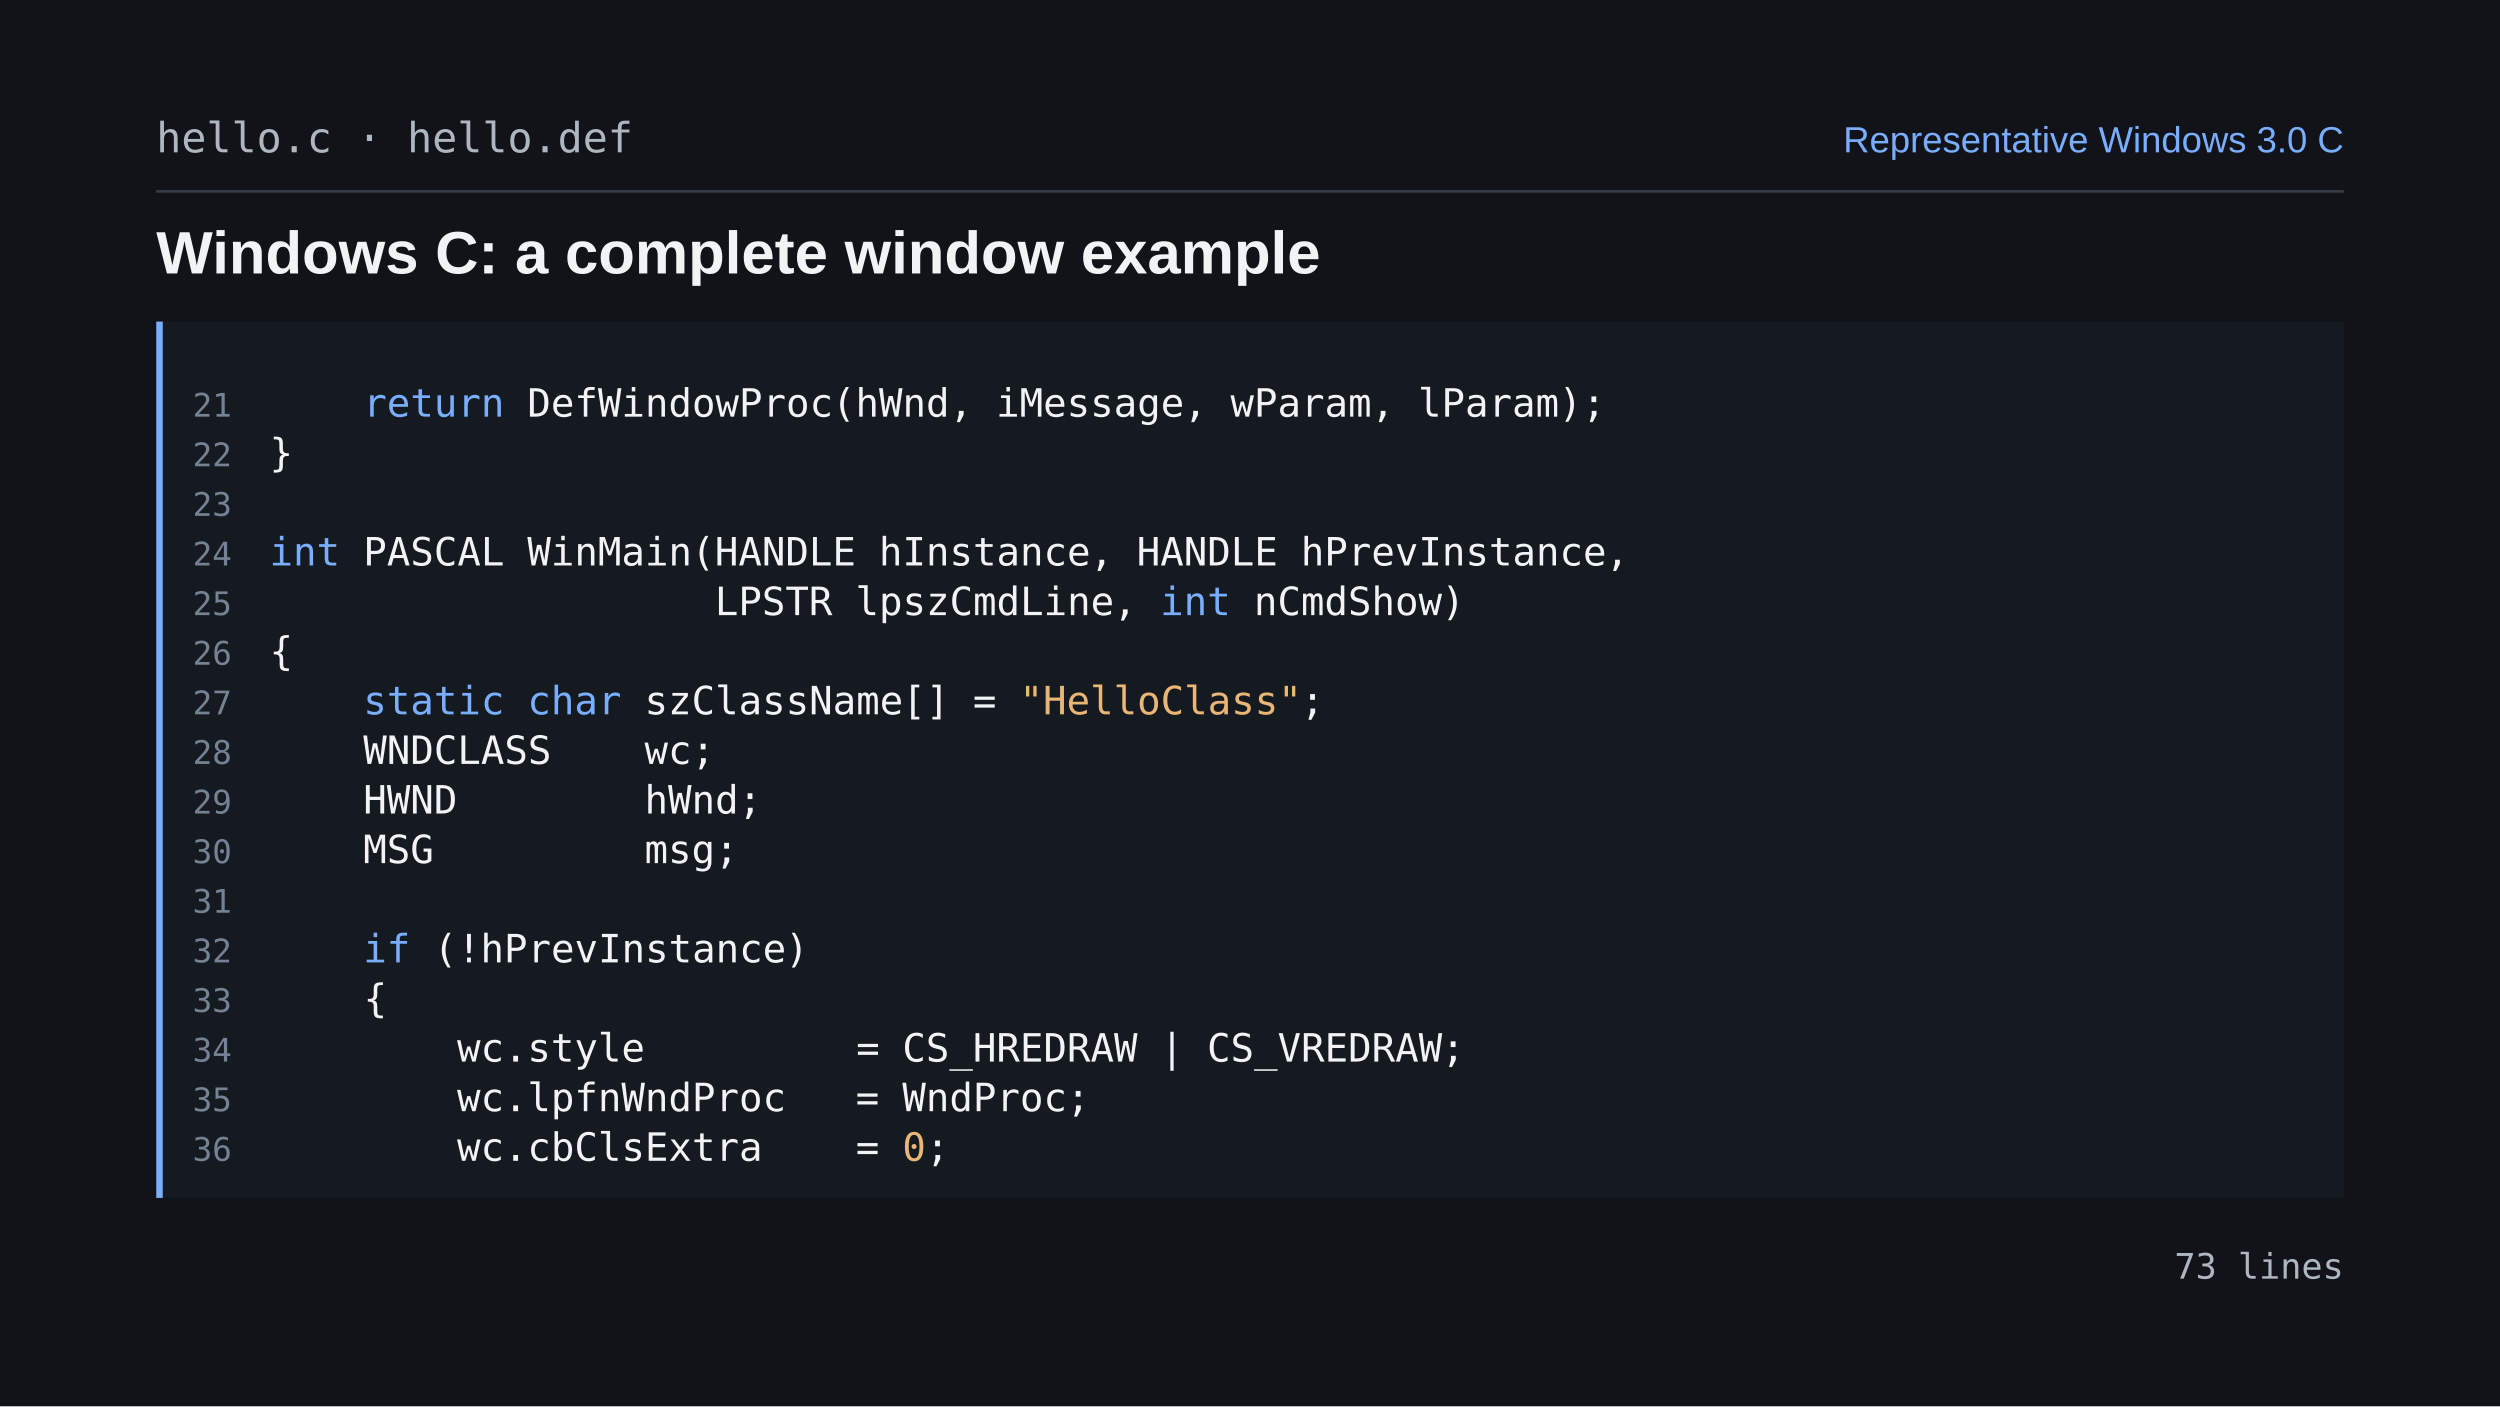
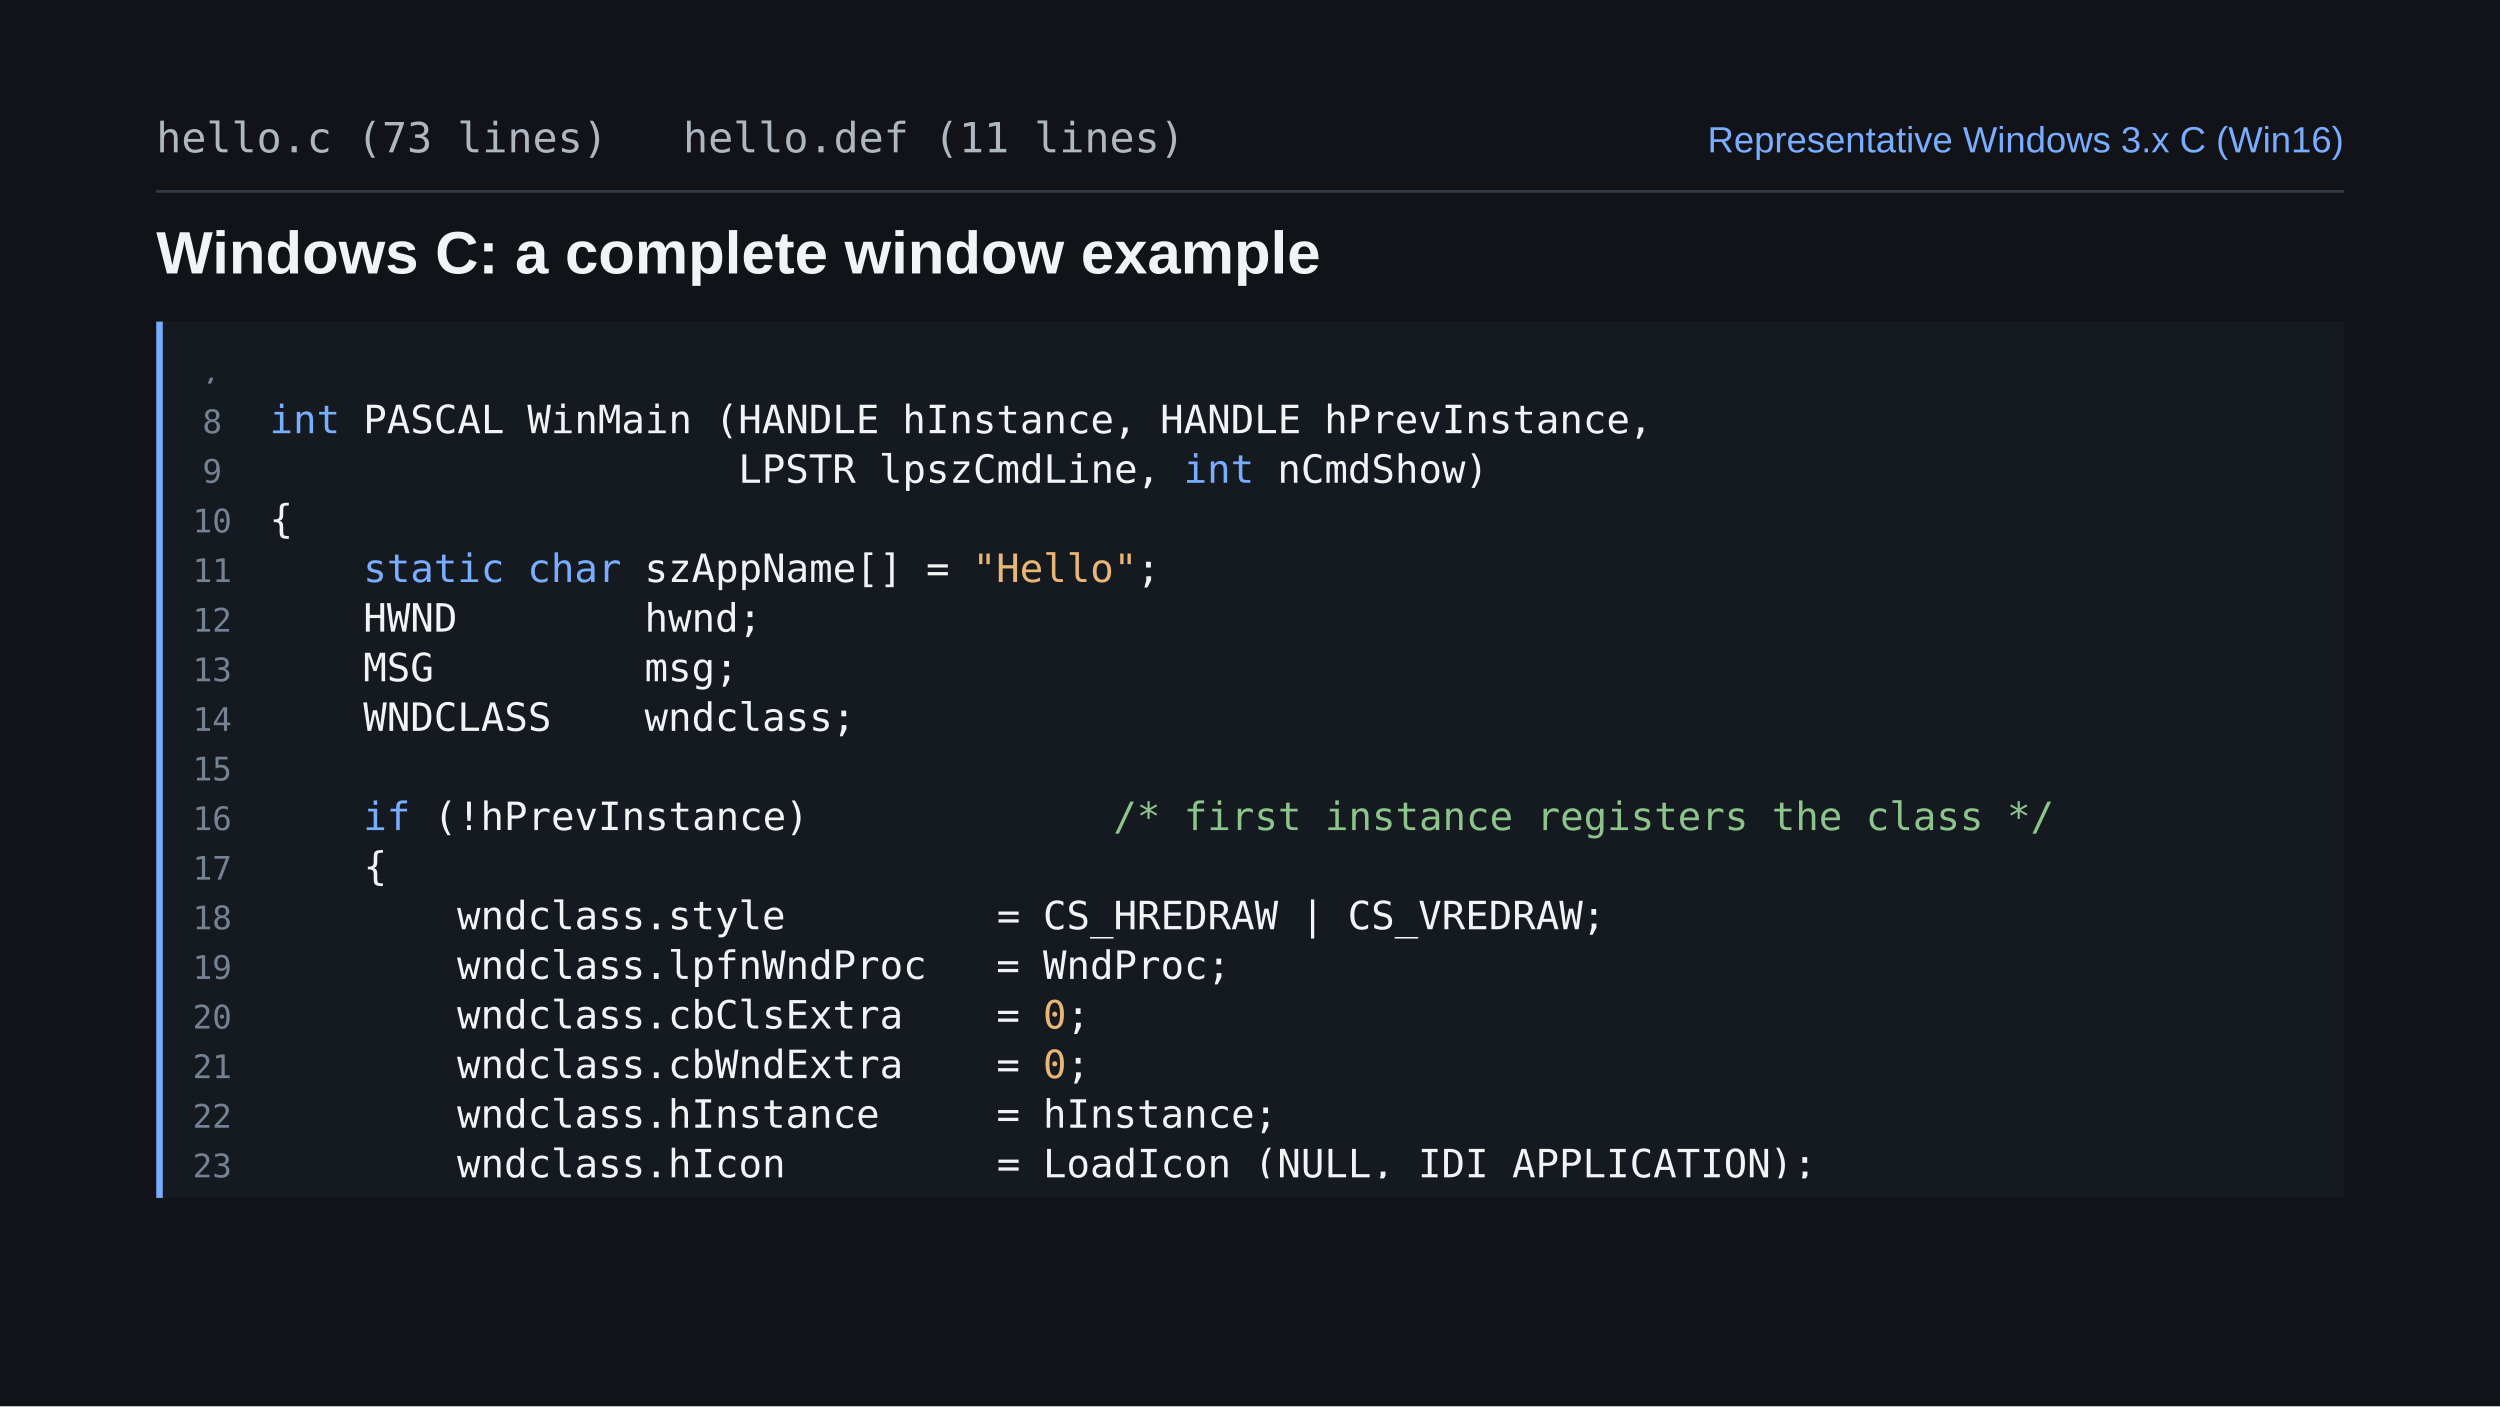
<svg xmlns="http://www.w3.org/2000/svg" width="1920" height="1080" viewBox="0 0 1920 1080" role="img">
  <defs>
    <pattern id="back" width="12" height="12" patternUnits="userSpaceOnUse">
      <path d="M0 6L6 0L12 6L6 12Z" fill="none" stroke="#8fa1c5" stroke-width="1" />
    </pattern>
    <pattern id="felt" width="10" height="10" patternUnits="userSpaceOnUse">
      <path d="M1 2h1M6 7h1" stroke="#ffffff" stroke-opacity=".035" />
    </pattern>
  </defs>
  <rect x="0.00" y="0.00" width="1920.00" height="1080.00" rx="0" fill="#111318" />
-   <text x="120.00" y="117.00" font-family="DejaVu Sans Mono" font-size="32" font-weight="400" fill="#aeb6bf" text-anchor="start" opacity="1" xml:space="preserve">hello.c · hello.def</text>
-   <text x="1800.00" y="117.00" font-family="Liberation Sans" font-size="28" font-weight="400" fill="#79adff" text-anchor="end" opacity="1" xml:space="preserve">Representative Windows 3.0 C</text>
+   <text x="120.00" y="117.00" font-family="DejaVu Sans Mono" font-size="32" font-weight="400" fill="#aeb6bf" text-anchor="start" opacity="1" xml:space="preserve">hello.c (73 lines)   hello.def (11 lines)</text>
+   <text x="1800.00" y="117.00" font-family="Liberation Sans" font-size="28" font-weight="400" fill="#79adff" text-anchor="end" opacity="1" xml:space="preserve">Representative Windows 3.x C (Win16)</text>
  <path d="M120.00 147.00L1800.00 147.00" fill="none" stroke="#343d48" stroke-width="2" />
  <text x="120.00" y="210.00" font-family="Liberation Sans" font-size="46" font-weight="700" fill="#f1f3f5" text-anchor="start" opacity="1" xml:space="preserve">Windows C: a complete window example</text>
  <rect x="120.00" y="247.00" width="1680.00" height="673.00" rx="0" fill="#151a20" />
  <rect x="120.00" y="247.00" width="5.00" height="673.00" rx="0" fill="#79adff" />
-   <text x="163.00" y="320.00" font-family="DejaVu Sans Mono" font-size="25" font-weight="400" fill="#748293" text-anchor="middle" opacity="1" xml:space="preserve">21</text>
-   <text x="207.00" y="320.00" font-family="DejaVu Sans Mono" font-size="30" font-weight="400" fill="#f1f3f5" text-anchor="start" opacity="1" xml:space="preserve">    </text>
-   <text x="279.00" y="320.00" font-family="DejaVu Sans Mono" font-size="30" font-weight="400" fill="#79adff" text-anchor="start" opacity="1" xml:space="preserve">return</text>
-   <text x="387.00" y="320.00" font-family="DejaVu Sans Mono" font-size="30" font-weight="400" fill="#f1f3f5" text-anchor="start" opacity="1" xml:space="preserve"> </text>
-   <text x="405.00" y="320.00" font-family="DejaVu Sans Mono" font-size="30" font-weight="400" fill="#f1f3f5" text-anchor="start" opacity="1" xml:space="preserve">DefWindowProc</text>
-   <text x="639.00" y="320.00" font-family="DejaVu Sans Mono" font-size="30" font-weight="400" fill="#f1f3f5" text-anchor="start" opacity="1" xml:space="preserve">(</text>
-   <text x="657.00" y="320.00" font-family="DejaVu Sans Mono" font-size="30" font-weight="400" fill="#f1f3f5" text-anchor="start" opacity="1" xml:space="preserve">hWnd</text>
-   <text x="729.00" y="320.00" font-family="DejaVu Sans Mono" font-size="30" font-weight="400" fill="#f1f3f5" text-anchor="start" opacity="1" xml:space="preserve">, </text>
-   <text x="765.00" y="320.00" font-family="DejaVu Sans Mono" font-size="30" font-weight="400" fill="#f1f3f5" text-anchor="start" opacity="1" xml:space="preserve">iMessage</text>
-   <text x="909.00" y="320.00" font-family="DejaVu Sans Mono" font-size="30" font-weight="400" fill="#f1f3f5" text-anchor="start" opacity="1" xml:space="preserve">, </text>
-   <text x="945.00" y="320.00" font-family="DejaVu Sans Mono" font-size="30" font-weight="400" fill="#f1f3f5" text-anchor="start" opacity="1" xml:space="preserve">wParam</text>
-   <text x="1053.00" y="320.00" font-family="DejaVu Sans Mono" font-size="30" font-weight="400" fill="#f1f3f5" text-anchor="start" opacity="1" xml:space="preserve">, </text>
-   <text x="1089.00" y="320.00" font-family="DejaVu Sans Mono" font-size="30" font-weight="400" fill="#f1f3f5" text-anchor="start" opacity="1" xml:space="preserve">lParam</text>
-   <text x="1197.00" y="320.00" font-family="DejaVu Sans Mono" font-size="30" font-weight="400" fill="#f1f3f5" text-anchor="start" opacity="1" xml:space="preserve">);</text>
-   <text x="163.00" y="358.10" font-family="DejaVu Sans Mono" font-size="25" font-weight="400" fill="#748293" text-anchor="middle" opacity="1" xml:space="preserve">22</text>
-   <text x="207.00" y="358.10" font-family="DejaVu Sans Mono" font-size="30" font-weight="400" fill="#f1f3f5" text-anchor="start" opacity="1" xml:space="preserve">}</text>
-   <text x="163.00" y="396.20" font-family="DejaVu Sans Mono" font-size="25" font-weight="400" fill="#748293" text-anchor="middle" opacity="1" xml:space="preserve">23</text>
-   <text x="163.00" y="434.30" font-family="DejaVu Sans Mono" font-size="25" font-weight="400" fill="#748293" text-anchor="middle" opacity="1" xml:space="preserve">24</text>
-   <text x="207.00" y="434.30" font-family="DejaVu Sans Mono" font-size="30" font-weight="400" fill="#79adff" text-anchor="start" opacity="1" xml:space="preserve">int</text>
-   <text x="261.00" y="434.30" font-family="DejaVu Sans Mono" font-size="30" font-weight="400" fill="#f1f3f5" text-anchor="start" opacity="1" xml:space="preserve"> </text>
-   <text x="279.00" y="434.30" font-family="DejaVu Sans Mono" font-size="30" font-weight="400" fill="#f1f3f5" text-anchor="start" opacity="1" xml:space="preserve">PASCAL</text>
-   <text x="387.00" y="434.30" font-family="DejaVu Sans Mono" font-size="30" font-weight="400" fill="#f1f3f5" text-anchor="start" opacity="1" xml:space="preserve"> </text>
-   <text x="405.00" y="434.30" font-family="DejaVu Sans Mono" font-size="30" font-weight="400" fill="#f1f3f5" text-anchor="start" opacity="1" xml:space="preserve">WinMain</text>
-   <text x="531.00" y="434.30" font-family="DejaVu Sans Mono" font-size="30" font-weight="400" fill="#f1f3f5" text-anchor="start" opacity="1" xml:space="preserve">(</text>
-   <text x="549.00" y="434.30" font-family="DejaVu Sans Mono" font-size="30" font-weight="400" fill="#f1f3f5" text-anchor="start" opacity="1" xml:space="preserve">HANDLE</text>
-   <text x="657.00" y="434.30" font-family="DejaVu Sans Mono" font-size="30" font-weight="400" fill="#f1f3f5" text-anchor="start" opacity="1" xml:space="preserve"> </text>
-   <text x="675.00" y="434.30" font-family="DejaVu Sans Mono" font-size="30" font-weight="400" fill="#f1f3f5" text-anchor="start" opacity="1" xml:space="preserve">hInstance</text>
-   <text x="837.00" y="434.30" font-family="DejaVu Sans Mono" font-size="30" font-weight="400" fill="#f1f3f5" text-anchor="start" opacity="1" xml:space="preserve">, </text>
-   <text x="873.00" y="434.30" font-family="DejaVu Sans Mono" font-size="30" font-weight="400" fill="#f1f3f5" text-anchor="start" opacity="1" xml:space="preserve">HANDLE</text>
-   <text x="981.00" y="434.30" font-family="DejaVu Sans Mono" font-size="30" font-weight="400" fill="#f1f3f5" text-anchor="start" opacity="1" xml:space="preserve"> </text>
-   <text x="999.00" y="434.30" font-family="DejaVu Sans Mono" font-size="30" font-weight="400" fill="#f1f3f5" text-anchor="start" opacity="1" xml:space="preserve">hPrevInstance</text>
-   <text x="1233.00" y="434.30" font-family="DejaVu Sans Mono" font-size="30" font-weight="400" fill="#f1f3f5" text-anchor="start" opacity="1" xml:space="preserve">,</text>
-   <text x="163.00" y="472.40" font-family="DejaVu Sans Mono" font-size="25" font-weight="400" fill="#748293" text-anchor="middle" opacity="1" xml:space="preserve">25</text>
-   <text x="207.00" y="472.40" font-family="DejaVu Sans Mono" font-size="30" font-weight="400" fill="#f1f3f5" text-anchor="start" opacity="1" xml:space="preserve">                   </text>
-   <text x="549.00" y="472.40" font-family="DejaVu Sans Mono" font-size="30" font-weight="400" fill="#f1f3f5" text-anchor="start" opacity="1" xml:space="preserve">LPSTR</text>
-   <text x="639.00" y="472.40" font-family="DejaVu Sans Mono" font-size="30" font-weight="400" fill="#f1f3f5" text-anchor="start" opacity="1" xml:space="preserve"> </text>
-   <text x="657.00" y="472.40" font-family="DejaVu Sans Mono" font-size="30" font-weight="400" fill="#f1f3f5" text-anchor="start" opacity="1" xml:space="preserve">lpszCmdLine</text>
-   <text x="855.00" y="472.40" font-family="DejaVu Sans Mono" font-size="30" font-weight="400" fill="#f1f3f5" text-anchor="start" opacity="1" xml:space="preserve">, </text>
-   <text x="891.00" y="472.40" font-family="DejaVu Sans Mono" font-size="30" font-weight="400" fill="#79adff" text-anchor="start" opacity="1" xml:space="preserve">int</text>
-   <text x="945.00" y="472.40" font-family="DejaVu Sans Mono" font-size="30" font-weight="400" fill="#f1f3f5" text-anchor="start" opacity="1" xml:space="preserve"> </text>
-   <text x="963.00" y="472.40" font-family="DejaVu Sans Mono" font-size="30" font-weight="400" fill="#f1f3f5" text-anchor="start" opacity="1" xml:space="preserve">nCmdShow</text>
-   <text x="1107.00" y="472.40" font-family="DejaVu Sans Mono" font-size="30" font-weight="400" fill="#f1f3f5" text-anchor="start" opacity="1" xml:space="preserve">)</text>
-   <text x="163.00" y="510.50" font-family="DejaVu Sans Mono" font-size="25" font-weight="400" fill="#748293" text-anchor="middle" opacity="1" xml:space="preserve">26</text>
-   <text x="207.00" y="510.50" font-family="DejaVu Sans Mono" font-size="30" font-weight="400" fill="#f1f3f5" text-anchor="start" opacity="1" xml:space="preserve">{</text>
-   <text x="163.00" y="548.60" font-family="DejaVu Sans Mono" font-size="25" font-weight="400" fill="#748293" text-anchor="middle" opacity="1" xml:space="preserve">27</text>
-   <text x="207.00" y="548.60" font-family="DejaVu Sans Mono" font-size="30" font-weight="400" fill="#f1f3f5" text-anchor="start" opacity="1" xml:space="preserve">    </text>
-   <text x="279.00" y="548.60" font-family="DejaVu Sans Mono" font-size="30" font-weight="400" fill="#79adff" text-anchor="start" opacity="1" xml:space="preserve">static</text>
-   <text x="387.00" y="548.60" font-family="DejaVu Sans Mono" font-size="30" font-weight="400" fill="#f1f3f5" text-anchor="start" opacity="1" xml:space="preserve"> </text>
-   <text x="405.00" y="548.60" font-family="DejaVu Sans Mono" font-size="30" font-weight="400" fill="#79adff" text-anchor="start" opacity="1" xml:space="preserve">char</text>
-   <text x="477.00" y="548.60" font-family="DejaVu Sans Mono" font-size="30" font-weight="400" fill="#f1f3f5" text-anchor="start" opacity="1" xml:space="preserve"> </text>
-   <text x="495.00" y="548.60" font-family="DejaVu Sans Mono" font-size="30" font-weight="400" fill="#f1f3f5" text-anchor="start" opacity="1" xml:space="preserve">szClassName</text>
-   <text x="693.00" y="548.60" font-family="DejaVu Sans Mono" font-size="30" font-weight="400" fill="#f1f3f5" text-anchor="start" opacity="1" xml:space="preserve">[] = </text>
-   <text x="783.00" y="548.60" font-family="DejaVu Sans Mono" font-size="30" font-weight="400" fill="#eab676" text-anchor="start" opacity="1" xml:space="preserve">"HelloClass"</text>
-   <text x="999.00" y="548.60" font-family="DejaVu Sans Mono" font-size="30" font-weight="400" fill="#f1f3f5" text-anchor="start" opacity="1" xml:space="preserve">;</text>
-   <text x="163.00" y="586.70" font-family="DejaVu Sans Mono" font-size="25" font-weight="400" fill="#748293" text-anchor="middle" opacity="1" xml:space="preserve">28</text>
-   <text x="207.00" y="586.70" font-family="DejaVu Sans Mono" font-size="30" font-weight="400" fill="#f1f3f5" text-anchor="start" opacity="1" xml:space="preserve">    </text>
-   <text x="279.00" y="586.70" font-family="DejaVu Sans Mono" font-size="30" font-weight="400" fill="#f1f3f5" text-anchor="start" opacity="1" xml:space="preserve">WNDCLASS</text>
-   <text x="423.00" y="586.70" font-family="DejaVu Sans Mono" font-size="30" font-weight="400" fill="#f1f3f5" text-anchor="start" opacity="1" xml:space="preserve">    </text>
-   <text x="495.00" y="586.70" font-family="DejaVu Sans Mono" font-size="30" font-weight="400" fill="#f1f3f5" text-anchor="start" opacity="1" xml:space="preserve">wc</text>
-   <text x="531.00" y="586.70" font-family="DejaVu Sans Mono" font-size="30" font-weight="400" fill="#f1f3f5" text-anchor="start" opacity="1" xml:space="preserve">;</text>
-   <text x="163.00" y="624.80" font-family="DejaVu Sans Mono" font-size="25" font-weight="400" fill="#748293" text-anchor="middle" opacity="1" xml:space="preserve">29</text>
-   <text x="207.00" y="624.80" font-family="DejaVu Sans Mono" font-size="30" font-weight="400" fill="#f1f3f5" text-anchor="start" opacity="1" xml:space="preserve">    </text>
-   <text x="279.00" y="624.80" font-family="DejaVu Sans Mono" font-size="30" font-weight="400" fill="#f1f3f5" text-anchor="start" opacity="1" xml:space="preserve">HWND</text>
-   <text x="351.00" y="624.80" font-family="DejaVu Sans Mono" font-size="30" font-weight="400" fill="#f1f3f5" text-anchor="start" opacity="1" xml:space="preserve">        </text>
-   <text x="495.00" y="624.80" font-family="DejaVu Sans Mono" font-size="30" font-weight="400" fill="#f1f3f5" text-anchor="start" opacity="1" xml:space="preserve">hWnd</text>
-   <text x="567.00" y="624.80" font-family="DejaVu Sans Mono" font-size="30" font-weight="400" fill="#f1f3f5" text-anchor="start" opacity="1" xml:space="preserve">;</text>
-   <text x="163.00" y="662.90" font-family="DejaVu Sans Mono" font-size="25" font-weight="400" fill="#748293" text-anchor="middle" opacity="1" xml:space="preserve">30</text>
-   <text x="207.00" y="662.90" font-family="DejaVu Sans Mono" font-size="30" font-weight="400" fill="#f1f3f5" text-anchor="start" opacity="1" xml:space="preserve">    </text>
-   <text x="279.00" y="662.90" font-family="DejaVu Sans Mono" font-size="30" font-weight="400" fill="#f1f3f5" text-anchor="start" opacity="1" xml:space="preserve">MSG</text>
-   <text x="333.00" y="662.90" font-family="DejaVu Sans Mono" font-size="30" font-weight="400" fill="#f1f3f5" text-anchor="start" opacity="1" xml:space="preserve">         </text>
-   <text x="495.00" y="662.90" font-family="DejaVu Sans Mono" font-size="30" font-weight="400" fill="#f1f3f5" text-anchor="start" opacity="1" xml:space="preserve">msg</text>
-   <text x="549.00" y="662.90" font-family="DejaVu Sans Mono" font-size="30" font-weight="400" fill="#f1f3f5" text-anchor="start" opacity="1" xml:space="preserve">;</text>
-   <text x="163.00" y="701.00" font-family="DejaVu Sans Mono" font-size="25" font-weight="400" fill="#748293" text-anchor="middle" opacity="1" xml:space="preserve">31</text>
-   <text x="163.00" y="739.10" font-family="DejaVu Sans Mono" font-size="25" font-weight="400" fill="#748293" text-anchor="middle" opacity="1" xml:space="preserve">32</text>
-   <text x="207.00" y="739.10" font-family="DejaVu Sans Mono" font-size="30" font-weight="400" fill="#f1f3f5" text-anchor="start" opacity="1" xml:space="preserve">    </text>
-   <text x="279.00" y="739.10" font-family="DejaVu Sans Mono" font-size="30" font-weight="400" fill="#79adff" text-anchor="start" opacity="1" xml:space="preserve">if</text>
-   <text x="315.00" y="739.10" font-family="DejaVu Sans Mono" font-size="30" font-weight="400" fill="#f1f3f5" text-anchor="start" opacity="1" xml:space="preserve"> (!</text>
-   <text x="369.00" y="739.10" font-family="DejaVu Sans Mono" font-size="30" font-weight="400" fill="#f1f3f5" text-anchor="start" opacity="1" xml:space="preserve">hPrevInstance</text>
-   <text x="603.00" y="739.10" font-family="DejaVu Sans Mono" font-size="30" font-weight="400" fill="#f1f3f5" text-anchor="start" opacity="1" xml:space="preserve">)</text>
-   <text x="163.00" y="777.20" font-family="DejaVu Sans Mono" font-size="25" font-weight="400" fill="#748293" text-anchor="middle" opacity="1" xml:space="preserve">33</text>
-   <text x="207.00" y="777.20" font-family="DejaVu Sans Mono" font-size="30" font-weight="400" fill="#f1f3f5" text-anchor="start" opacity="1" xml:space="preserve">    {</text>
-   <text x="163.00" y="815.30" font-family="DejaVu Sans Mono" font-size="25" font-weight="400" fill="#748293" text-anchor="middle" opacity="1" xml:space="preserve">34</text>
-   <text x="207.00" y="815.30" font-family="DejaVu Sans Mono" font-size="30" font-weight="400" fill="#f1f3f5" text-anchor="start" opacity="1" xml:space="preserve">        </text>
-   <text x="351.00" y="815.30" font-family="DejaVu Sans Mono" font-size="30" font-weight="400" fill="#f1f3f5" text-anchor="start" opacity="1" xml:space="preserve">wc</text>
-   <text x="387.00" y="815.30" font-family="DejaVu Sans Mono" font-size="30" font-weight="400" fill="#f1f3f5" text-anchor="start" opacity="1" xml:space="preserve">.</text>
-   <text x="405.00" y="815.30" font-family="DejaVu Sans Mono" font-size="30" font-weight="400" fill="#f1f3f5" text-anchor="start" opacity="1" xml:space="preserve">style</text>
-   <text x="495.00" y="815.30" font-family="DejaVu Sans Mono" font-size="30" font-weight="400" fill="#f1f3f5" text-anchor="start" opacity="1" xml:space="preserve">         = </text>
-   <text x="693.00" y="815.30" font-family="DejaVu Sans Mono" font-size="30" font-weight="400" fill="#f1f3f5" text-anchor="start" opacity="1" xml:space="preserve">CS_HREDRAW</text>
-   <text x="873.00" y="815.30" font-family="DejaVu Sans Mono" font-size="30" font-weight="400" fill="#f1f3f5" text-anchor="start" opacity="1" xml:space="preserve"> | </text>
-   <text x="927.00" y="815.30" font-family="DejaVu Sans Mono" font-size="30" font-weight="400" fill="#f1f3f5" text-anchor="start" opacity="1" xml:space="preserve">CS_VREDRAW</text>
-   <text x="1107.00" y="815.30" font-family="DejaVu Sans Mono" font-size="30" font-weight="400" fill="#f1f3f5" text-anchor="start" opacity="1" xml:space="preserve">;</text>
-   <text x="163.00" y="853.40" font-family="DejaVu Sans Mono" font-size="25" font-weight="400" fill="#748293" text-anchor="middle" opacity="1" xml:space="preserve">35</text>
-   <text x="207.00" y="853.40" font-family="DejaVu Sans Mono" font-size="30" font-weight="400" fill="#f1f3f5" text-anchor="start" opacity="1" xml:space="preserve">        </text>
-   <text x="351.00" y="853.40" font-family="DejaVu Sans Mono" font-size="30" font-weight="400" fill="#f1f3f5" text-anchor="start" opacity="1" xml:space="preserve">wc</text>
-   <text x="387.00" y="853.40" font-family="DejaVu Sans Mono" font-size="30" font-weight="400" fill="#f1f3f5" text-anchor="start" opacity="1" xml:space="preserve">.</text>
-   <text x="405.00" y="853.40" font-family="DejaVu Sans Mono" font-size="30" font-weight="400" fill="#f1f3f5" text-anchor="start" opacity="1" xml:space="preserve">lpfnWndProc</text>
-   <text x="603.00" y="853.40" font-family="DejaVu Sans Mono" font-size="30" font-weight="400" fill="#f1f3f5" text-anchor="start" opacity="1" xml:space="preserve">   = </text>
-   <text x="693.00" y="853.40" font-family="DejaVu Sans Mono" font-size="30" font-weight="400" fill="#f1f3f5" text-anchor="start" opacity="1" xml:space="preserve">WndProc</text>
-   <text x="819.00" y="853.40" font-family="DejaVu Sans Mono" font-size="30" font-weight="400" fill="#f1f3f5" text-anchor="start" opacity="1" xml:space="preserve">;</text>
-   <text x="163.00" y="891.50" font-family="DejaVu Sans Mono" font-size="25" font-weight="400" fill="#748293" text-anchor="middle" opacity="1" xml:space="preserve">36</text>
-   <text x="207.00" y="891.50" font-family="DejaVu Sans Mono" font-size="30" font-weight="400" fill="#f1f3f5" text-anchor="start" opacity="1" xml:space="preserve">        </text>
-   <text x="351.00" y="891.50" font-family="DejaVu Sans Mono" font-size="30" font-weight="400" fill="#f1f3f5" text-anchor="start" opacity="1" xml:space="preserve">wc</text>
-   <text x="387.00" y="891.50" font-family="DejaVu Sans Mono" font-size="30" font-weight="400" fill="#f1f3f5" text-anchor="start" opacity="1" xml:space="preserve">.</text>
-   <text x="405.00" y="891.50" font-family="DejaVu Sans Mono" font-size="30" font-weight="400" fill="#f1f3f5" text-anchor="start" opacity="1" xml:space="preserve">cbClsExtra</text>
-   <text x="585.00" y="891.50" font-family="DejaVu Sans Mono" font-size="30" font-weight="400" fill="#f1f3f5" text-anchor="start" opacity="1" xml:space="preserve">    = </text>
-   <text x="693.00" y="891.50" font-family="DejaVu Sans Mono" font-size="30" font-weight="400" fill="#eab676" text-anchor="start" opacity="1" xml:space="preserve">0</text>
-   <text x="711.00" y="891.50" font-family="DejaVu Sans Mono" font-size="30" font-weight="400" fill="#f1f3f5" text-anchor="start" opacity="1" xml:space="preserve">;</text>
-   <text x="1800.00" y="982.00" font-family="DejaVu Sans Mono" font-size="27" font-weight="400" fill="#aeb6bf" text-anchor="end" opacity="1" xml:space="preserve">73 lines</text>
+   <clipPath id="view">
+     <rect x="125" y="290" width="1675" height="615" />
+   </clipPath>
+   <g clip-path="url(#view)">
+     <text x="163.00" y="294.60" font-family="DejaVu Sans Mono" font-size="25" font-weight="400" fill="#748293" text-anchor="middle" opacity="1" xml:space="preserve">7</text>
+     <text x="163.00" y="332.70" font-family="DejaVu Sans Mono" font-size="25" font-weight="400" fill="#748293" text-anchor="middle" opacity="1" xml:space="preserve">8</text>
+     <text x="207.00" y="332.70" font-family="DejaVu Sans Mono" font-size="30" font-weight="400" fill="#79adff" text-anchor="start" opacity="1" xml:space="preserve">int</text>
+     <text x="261.00" y="332.70" font-family="DejaVu Sans Mono" font-size="30" font-weight="400" fill="#f1f3f5" text-anchor="start" opacity="1" xml:space="preserve"> </text>
+     <text x="279.00" y="332.70" font-family="DejaVu Sans Mono" font-size="30" font-weight="400" fill="#f1f3f5" text-anchor="start" opacity="1" xml:space="preserve">PASCAL</text>
+     <text x="387.00" y="332.70" font-family="DejaVu Sans Mono" font-size="30" font-weight="400" fill="#f1f3f5" text-anchor="start" opacity="1" xml:space="preserve"> </text>
+     <text x="405.00" y="332.70" font-family="DejaVu Sans Mono" font-size="30" font-weight="400" fill="#f1f3f5" text-anchor="start" opacity="1" xml:space="preserve">WinMain</text>
+     <text x="531.00" y="332.70" font-family="DejaVu Sans Mono" font-size="30" font-weight="400" fill="#f1f3f5" text-anchor="start" opacity="1" xml:space="preserve"> (</text>
+     <text x="567.00" y="332.70" font-family="DejaVu Sans Mono" font-size="30" font-weight="400" fill="#f1f3f5" text-anchor="start" opacity="1" xml:space="preserve">HANDLE</text>
+     <text x="675.00" y="332.70" font-family="DejaVu Sans Mono" font-size="30" font-weight="400" fill="#f1f3f5" text-anchor="start" opacity="1" xml:space="preserve"> </text>
+     <text x="693.00" y="332.70" font-family="DejaVu Sans Mono" font-size="30" font-weight="400" fill="#f1f3f5" text-anchor="start" opacity="1" xml:space="preserve">hInstance</text>
+     <text x="855.00" y="332.70" font-family="DejaVu Sans Mono" font-size="30" font-weight="400" fill="#f1f3f5" text-anchor="start" opacity="1" xml:space="preserve">, </text>
+     <text x="891.00" y="332.70" font-family="DejaVu Sans Mono" font-size="30" font-weight="400" fill="#f1f3f5" text-anchor="start" opacity="1" xml:space="preserve">HANDLE</text>
+     <text x="999.00" y="332.70" font-family="DejaVu Sans Mono" font-size="30" font-weight="400" fill="#f1f3f5" text-anchor="start" opacity="1" xml:space="preserve"> </text>
+     <text x="1017.00" y="332.70" font-family="DejaVu Sans Mono" font-size="30" font-weight="400" fill="#f1f3f5" text-anchor="start" opacity="1" xml:space="preserve">hPrevInstance</text>
+     <text x="1251.00" y="332.70" font-family="DejaVu Sans Mono" font-size="30" font-weight="400" fill="#f1f3f5" text-anchor="start" opacity="1" xml:space="preserve">,</text>
+     <text x="163.00" y="370.80" font-family="DejaVu Sans Mono" font-size="25" font-weight="400" fill="#748293" text-anchor="middle" opacity="1" xml:space="preserve">9</text>
+     <text x="207.00" y="370.80" font-family="DejaVu Sans Mono" font-size="30" font-weight="400" fill="#f1f3f5" text-anchor="start" opacity="1" xml:space="preserve">                    </text>
+     <text x="567.00" y="370.80" font-family="DejaVu Sans Mono" font-size="30" font-weight="400" fill="#f1f3f5" text-anchor="start" opacity="1" xml:space="preserve">LPSTR</text>
+     <text x="657.00" y="370.80" font-family="DejaVu Sans Mono" font-size="30" font-weight="400" fill="#f1f3f5" text-anchor="start" opacity="1" xml:space="preserve"> </text>
+     <text x="675.00" y="370.80" font-family="DejaVu Sans Mono" font-size="30" font-weight="400" fill="#f1f3f5" text-anchor="start" opacity="1" xml:space="preserve">lpszCmdLine</text>
+     <text x="873.00" y="370.80" font-family="DejaVu Sans Mono" font-size="30" font-weight="400" fill="#f1f3f5" text-anchor="start" opacity="1" xml:space="preserve">, </text>
+     <text x="909.00" y="370.80" font-family="DejaVu Sans Mono" font-size="30" font-weight="400" fill="#79adff" text-anchor="start" opacity="1" xml:space="preserve">int</text>
+     <text x="963.00" y="370.80" font-family="DejaVu Sans Mono" font-size="30" font-weight="400" fill="#f1f3f5" text-anchor="start" opacity="1" xml:space="preserve"> </text>
+     <text x="981.00" y="370.80" font-family="DejaVu Sans Mono" font-size="30" font-weight="400" fill="#f1f3f5" text-anchor="start" opacity="1" xml:space="preserve">nCmdShow</text>
+     <text x="1125.00" y="370.80" font-family="DejaVu Sans Mono" font-size="30" font-weight="400" fill="#f1f3f5" text-anchor="start" opacity="1" xml:space="preserve">)</text>
+     <text x="163.00" y="408.90" font-family="DejaVu Sans Mono" font-size="25" font-weight="400" fill="#748293" text-anchor="middle" opacity="1" xml:space="preserve">10</text>
+     <text x="207.00" y="408.90" font-family="DejaVu Sans Mono" font-size="30" font-weight="400" fill="#f1f3f5" text-anchor="start" opacity="1" xml:space="preserve">{</text>
+     <text x="163.00" y="447.00" font-family="DejaVu Sans Mono" font-size="25" font-weight="400" fill="#748293" text-anchor="middle" opacity="1" xml:space="preserve">11</text>
+     <text x="207.00" y="447.00" font-family="DejaVu Sans Mono" font-size="30" font-weight="400" fill="#f1f3f5" text-anchor="start" opacity="1" xml:space="preserve">    </text>
+     <text x="279.00" y="447.00" font-family="DejaVu Sans Mono" font-size="30" font-weight="400" fill="#79adff" text-anchor="start" opacity="1" xml:space="preserve">static</text>
+     <text x="387.00" y="447.00" font-family="DejaVu Sans Mono" font-size="30" font-weight="400" fill="#f1f3f5" text-anchor="start" opacity="1" xml:space="preserve"> </text>
+     <text x="405.00" y="447.00" font-family="DejaVu Sans Mono" font-size="30" font-weight="400" fill="#79adff" text-anchor="start" opacity="1" xml:space="preserve">char</text>
+     <text x="477.00" y="447.00" font-family="DejaVu Sans Mono" font-size="30" font-weight="400" fill="#f1f3f5" text-anchor="start" opacity="1" xml:space="preserve"> </text>
+     <text x="495.00" y="447.00" font-family="DejaVu Sans Mono" font-size="30" font-weight="400" fill="#f1f3f5" text-anchor="start" opacity="1" xml:space="preserve">szAppName</text>
+     <text x="657.00" y="447.00" font-family="DejaVu Sans Mono" font-size="30" font-weight="400" fill="#f1f3f5" text-anchor="start" opacity="1" xml:space="preserve">[] = </text>
+     <text x="747.00" y="447.00" font-family="DejaVu Sans Mono" font-size="30" font-weight="400" fill="#eab676" text-anchor="start" opacity="1" xml:space="preserve">"Hello"</text>
+     <text x="873.00" y="447.00" font-family="DejaVu Sans Mono" font-size="30" font-weight="400" fill="#f1f3f5" text-anchor="start" opacity="1" xml:space="preserve">;</text>
+     <text x="163.00" y="485.10" font-family="DejaVu Sans Mono" font-size="25" font-weight="400" fill="#748293" text-anchor="middle" opacity="1" xml:space="preserve">12</text>
+     <text x="207.00" y="485.10" font-family="DejaVu Sans Mono" font-size="30" font-weight="400" fill="#f1f3f5" text-anchor="start" opacity="1" xml:space="preserve">    </text>
+     <text x="279.00" y="485.10" font-family="DejaVu Sans Mono" font-size="30" font-weight="400" fill="#f1f3f5" text-anchor="start" opacity="1" xml:space="preserve">HWND</text>
+     <text x="351.00" y="485.10" font-family="DejaVu Sans Mono" font-size="30" font-weight="400" fill="#f1f3f5" text-anchor="start" opacity="1" xml:space="preserve">        </text>
+     <text x="495.00" y="485.10" font-family="DejaVu Sans Mono" font-size="30" font-weight="400" fill="#f1f3f5" text-anchor="start" opacity="1" xml:space="preserve">hwnd</text>
+     <text x="567.00" y="485.10" font-family="DejaVu Sans Mono" font-size="30" font-weight="400" fill="#f1f3f5" text-anchor="start" opacity="1" xml:space="preserve">;</text>
+     <text x="163.00" y="523.20" font-family="DejaVu Sans Mono" font-size="25" font-weight="400" fill="#748293" text-anchor="middle" opacity="1" xml:space="preserve">13</text>
+     <text x="207.00" y="523.20" font-family="DejaVu Sans Mono" font-size="30" font-weight="400" fill="#f1f3f5" text-anchor="start" opacity="1" xml:space="preserve">    </text>
+     <text x="279.00" y="523.20" font-family="DejaVu Sans Mono" font-size="30" font-weight="400" fill="#f1f3f5" text-anchor="start" opacity="1" xml:space="preserve">MSG</text>
+     <text x="333.00" y="523.20" font-family="DejaVu Sans Mono" font-size="30" font-weight="400" fill="#f1f3f5" text-anchor="start" opacity="1" xml:space="preserve">         </text>
+     <text x="495.00" y="523.20" font-family="DejaVu Sans Mono" font-size="30" font-weight="400" fill="#f1f3f5" text-anchor="start" opacity="1" xml:space="preserve">msg</text>
+     <text x="549.00" y="523.20" font-family="DejaVu Sans Mono" font-size="30" font-weight="400" fill="#f1f3f5" text-anchor="start" opacity="1" xml:space="preserve">;</text>
+     <text x="163.00" y="561.30" font-family="DejaVu Sans Mono" font-size="25" font-weight="400" fill="#748293" text-anchor="middle" opacity="1" xml:space="preserve">14</text>
+     <text x="207.00" y="561.30" font-family="DejaVu Sans Mono" font-size="30" font-weight="400" fill="#f1f3f5" text-anchor="start" opacity="1" xml:space="preserve">    </text>
+     <text x="279.00" y="561.30" font-family="DejaVu Sans Mono" font-size="30" font-weight="400" fill="#f1f3f5" text-anchor="start" opacity="1" xml:space="preserve">WNDCLASS</text>
+     <text x="423.00" y="561.30" font-family="DejaVu Sans Mono" font-size="30" font-weight="400" fill="#f1f3f5" text-anchor="start" opacity="1" xml:space="preserve">    </text>
+     <text x="495.00" y="561.30" font-family="DejaVu Sans Mono" font-size="30" font-weight="400" fill="#f1f3f5" text-anchor="start" opacity="1" xml:space="preserve">wndclass</text>
+     <text x="639.00" y="561.30" font-family="DejaVu Sans Mono" font-size="30" font-weight="400" fill="#f1f3f5" text-anchor="start" opacity="1" xml:space="preserve">;</text>
+     <text x="163.00" y="599.40" font-family="DejaVu Sans Mono" font-size="25" font-weight="400" fill="#748293" text-anchor="middle" opacity="1" xml:space="preserve">15</text>
+     <text x="163.00" y="637.50" font-family="DejaVu Sans Mono" font-size="25" font-weight="400" fill="#748293" text-anchor="middle" opacity="1" xml:space="preserve">16</text>
+     <text x="207.00" y="637.50" font-family="DejaVu Sans Mono" font-size="30" font-weight="400" fill="#f1f3f5" text-anchor="start" opacity="1" xml:space="preserve">    </text>
+     <text x="279.00" y="637.50" font-family="DejaVu Sans Mono" font-size="30" font-weight="400" fill="#79adff" text-anchor="start" opacity="1" xml:space="preserve">if</text>
+     <text x="315.00" y="637.50" font-family="DejaVu Sans Mono" font-size="30" font-weight="400" fill="#f1f3f5" text-anchor="start" opacity="1" xml:space="preserve"> (!</text>
+     <text x="369.00" y="637.50" font-family="DejaVu Sans Mono" font-size="30" font-weight="400" fill="#f1f3f5" text-anchor="start" opacity="1" xml:space="preserve">hPrevInstance</text>
+     <text x="603.00" y="637.50" font-family="DejaVu Sans Mono" font-size="30" font-weight="400" fill="#f1f3f5" text-anchor="start" opacity="1" xml:space="preserve">)             </text>
+     <text x="855.00" y="637.50" font-family="DejaVu Sans Mono" font-size="30" font-weight="400" fill="#8dc48c" text-anchor="start" opacity="1" xml:space="preserve">/* first instance registers the class */</text>
+     <text x="163.00" y="675.60" font-family="DejaVu Sans Mono" font-size="25" font-weight="400" fill="#748293" text-anchor="middle" opacity="1" xml:space="preserve">17</text>
+     <text x="207.00" y="675.60" font-family="DejaVu Sans Mono" font-size="30" font-weight="400" fill="#f1f3f5" text-anchor="start" opacity="1" xml:space="preserve">    {</text>
+     <text x="163.00" y="713.70" font-family="DejaVu Sans Mono" font-size="25" font-weight="400" fill="#748293" text-anchor="middle" opacity="1" xml:space="preserve">18</text>
+     <text x="207.00" y="713.70" font-family="DejaVu Sans Mono" font-size="30" font-weight="400" fill="#f1f3f5" text-anchor="start" opacity="1" xml:space="preserve">        </text>
+     <text x="351.00" y="713.70" font-family="DejaVu Sans Mono" font-size="30" font-weight="400" fill="#f1f3f5" text-anchor="start" opacity="1" xml:space="preserve">wndclass</text>
+     <text x="495.00" y="713.70" font-family="DejaVu Sans Mono" font-size="30" font-weight="400" fill="#f1f3f5" text-anchor="start" opacity="1" xml:space="preserve">.</text>
+     <text x="513.00" y="713.70" font-family="DejaVu Sans Mono" font-size="30" font-weight="400" fill="#f1f3f5" text-anchor="start" opacity="1" xml:space="preserve">style</text>
+     <text x="603.00" y="713.70" font-family="DejaVu Sans Mono" font-size="30" font-weight="400" fill="#f1f3f5" text-anchor="start" opacity="1" xml:space="preserve">         = </text>
+     <text x="801.00" y="713.70" font-family="DejaVu Sans Mono" font-size="30" font-weight="400" fill="#f1f3f5" text-anchor="start" opacity="1" xml:space="preserve">CS_HREDRAW</text>
+     <text x="981.00" y="713.70" font-family="DejaVu Sans Mono" font-size="30" font-weight="400" fill="#f1f3f5" text-anchor="start" opacity="1" xml:space="preserve"> | </text>
+     <text x="1035.00" y="713.70" font-family="DejaVu Sans Mono" font-size="30" font-weight="400" fill="#f1f3f5" text-anchor="start" opacity="1" xml:space="preserve">CS_VREDRAW</text>
+     <text x="1215.00" y="713.70" font-family="DejaVu Sans Mono" font-size="30" font-weight="400" fill="#f1f3f5" text-anchor="start" opacity="1" xml:space="preserve">;</text>
+     <text x="163.00" y="751.80" font-family="DejaVu Sans Mono" font-size="25" font-weight="400" fill="#748293" text-anchor="middle" opacity="1" xml:space="preserve">19</text>
+     <text x="207.00" y="751.80" font-family="DejaVu Sans Mono" font-size="30" font-weight="400" fill="#f1f3f5" text-anchor="start" opacity="1" xml:space="preserve">        </text>
+     <text x="351.00" y="751.80" font-family="DejaVu Sans Mono" font-size="30" font-weight="400" fill="#f1f3f5" text-anchor="start" opacity="1" xml:space="preserve">wndclass</text>
+     <text x="495.00" y="751.80" font-family="DejaVu Sans Mono" font-size="30" font-weight="400" fill="#f1f3f5" text-anchor="start" opacity="1" xml:space="preserve">.</text>
+     <text x="513.00" y="751.80" font-family="DejaVu Sans Mono" font-size="30" font-weight="400" fill="#f1f3f5" text-anchor="start" opacity="1" xml:space="preserve">lpfnWndProc</text>
+     <text x="711.00" y="751.80" font-family="DejaVu Sans Mono" font-size="30" font-weight="400" fill="#f1f3f5" text-anchor="start" opacity="1" xml:space="preserve">   = </text>
+     <text x="801.00" y="751.80" font-family="DejaVu Sans Mono" font-size="30" font-weight="400" fill="#f1f3f5" text-anchor="start" opacity="1" xml:space="preserve">WndProc</text>
+     <text x="927.00" y="751.80" font-family="DejaVu Sans Mono" font-size="30" font-weight="400" fill="#f1f3f5" text-anchor="start" opacity="1" xml:space="preserve">;</text>
+     <text x="163.00" y="789.90" font-family="DejaVu Sans Mono" font-size="25" font-weight="400" fill="#748293" text-anchor="middle" opacity="1" xml:space="preserve">20</text>
+     <text x="207.00" y="789.90" font-family="DejaVu Sans Mono" font-size="30" font-weight="400" fill="#f1f3f5" text-anchor="start" opacity="1" xml:space="preserve">        </text>
+     <text x="351.00" y="789.90" font-family="DejaVu Sans Mono" font-size="30" font-weight="400" fill="#f1f3f5" text-anchor="start" opacity="1" xml:space="preserve">wndclass</text>
+     <text x="495.00" y="789.90" font-family="DejaVu Sans Mono" font-size="30" font-weight="400" fill="#f1f3f5" text-anchor="start" opacity="1" xml:space="preserve">.</text>
+     <text x="513.00" y="789.90" font-family="DejaVu Sans Mono" font-size="30" font-weight="400" fill="#f1f3f5" text-anchor="start" opacity="1" xml:space="preserve">cbClsExtra</text>
+     <text x="693.00" y="789.90" font-family="DejaVu Sans Mono" font-size="30" font-weight="400" fill="#f1f3f5" text-anchor="start" opacity="1" xml:space="preserve">    = </text>
+     <text x="801.00" y="789.90" font-family="DejaVu Sans Mono" font-size="30" font-weight="400" fill="#eab676" text-anchor="start" opacity="1" xml:space="preserve">0</text>
+     <text x="819.00" y="789.90" font-family="DejaVu Sans Mono" font-size="30" font-weight="400" fill="#f1f3f5" text-anchor="start" opacity="1" xml:space="preserve">;</text>
+     <text x="163.00" y="828.00" font-family="DejaVu Sans Mono" font-size="25" font-weight="400" fill="#748293" text-anchor="middle" opacity="1" xml:space="preserve">21</text>
+     <text x="207.00" y="828.00" font-family="DejaVu Sans Mono" font-size="30" font-weight="400" fill="#f1f3f5" text-anchor="start" opacity="1" xml:space="preserve">        </text>
+     <text x="351.00" y="828.00" font-family="DejaVu Sans Mono" font-size="30" font-weight="400" fill="#f1f3f5" text-anchor="start" opacity="1" xml:space="preserve">wndclass</text>
+     <text x="495.00" y="828.00" font-family="DejaVu Sans Mono" font-size="30" font-weight="400" fill="#f1f3f5" text-anchor="start" opacity="1" xml:space="preserve">.</text>
+     <text x="513.00" y="828.00" font-family="DejaVu Sans Mono" font-size="30" font-weight="400" fill="#f1f3f5" text-anchor="start" opacity="1" xml:space="preserve">cbWndExtra</text>
+     <text x="693.00" y="828.00" font-family="DejaVu Sans Mono" font-size="30" font-weight="400" fill="#f1f3f5" text-anchor="start" opacity="1" xml:space="preserve">    = </text>
+     <text x="801.00" y="828.00" font-family="DejaVu Sans Mono" font-size="30" font-weight="400" fill="#eab676" text-anchor="start" opacity="1" xml:space="preserve">0</text>
+     <text x="819.00" y="828.00" font-family="DejaVu Sans Mono" font-size="30" font-weight="400" fill="#f1f3f5" text-anchor="start" opacity="1" xml:space="preserve">;</text>
+     <text x="163.00" y="866.10" font-family="DejaVu Sans Mono" font-size="25" font-weight="400" fill="#748293" text-anchor="middle" opacity="1" xml:space="preserve">22</text>
+     <text x="207.00" y="866.10" font-family="DejaVu Sans Mono" font-size="30" font-weight="400" fill="#f1f3f5" text-anchor="start" opacity="1" xml:space="preserve">        </text>
+     <text x="351.00" y="866.10" font-family="DejaVu Sans Mono" font-size="30" font-weight="400" fill="#f1f3f5" text-anchor="start" opacity="1" xml:space="preserve">wndclass</text>
+     <text x="495.00" y="866.10" font-family="DejaVu Sans Mono" font-size="30" font-weight="400" fill="#f1f3f5" text-anchor="start" opacity="1" xml:space="preserve">.</text>
+     <text x="513.00" y="866.10" font-family="DejaVu Sans Mono" font-size="30" font-weight="400" fill="#f1f3f5" text-anchor="start" opacity="1" xml:space="preserve">hInstance</text>
+     <text x="675.00" y="866.10" font-family="DejaVu Sans Mono" font-size="30" font-weight="400" fill="#f1f3f5" text-anchor="start" opacity="1" xml:space="preserve">     = </text>
+     <text x="801.00" y="866.10" font-family="DejaVu Sans Mono" font-size="30" font-weight="400" fill="#f1f3f5" text-anchor="start" opacity="1" xml:space="preserve">hInstance</text>
+     <text x="963.00" y="866.10" font-family="DejaVu Sans Mono" font-size="30" font-weight="400" fill="#f1f3f5" text-anchor="start" opacity="1" xml:space="preserve">;</text>
+     <text x="163.00" y="904.20" font-family="DejaVu Sans Mono" font-size="25" font-weight="400" fill="#748293" text-anchor="middle" opacity="1" xml:space="preserve">23</text>
+     <text x="207.00" y="904.20" font-family="DejaVu Sans Mono" font-size="30" font-weight="400" fill="#f1f3f5" text-anchor="start" opacity="1" xml:space="preserve">        </text>
+     <text x="351.00" y="904.20" font-family="DejaVu Sans Mono" font-size="30" font-weight="400" fill="#f1f3f5" text-anchor="start" opacity="1" xml:space="preserve">wndclass</text>
+     <text x="495.00" y="904.20" font-family="DejaVu Sans Mono" font-size="30" font-weight="400" fill="#f1f3f5" text-anchor="start" opacity="1" xml:space="preserve">.</text>
+     <text x="513.00" y="904.20" font-family="DejaVu Sans Mono" font-size="30" font-weight="400" fill="#f1f3f5" text-anchor="start" opacity="1" xml:space="preserve">hIcon</text>
+     <text x="603.00" y="904.20" font-family="DejaVu Sans Mono" font-size="30" font-weight="400" fill="#f1f3f5" text-anchor="start" opacity="1" xml:space="preserve">         = </text>
+     <text x="801.00" y="904.20" font-family="DejaVu Sans Mono" font-size="30" font-weight="400" fill="#f1f3f5" text-anchor="start" opacity="1" xml:space="preserve">LoadIcon</text>
+     <text x="945.00" y="904.20" font-family="DejaVu Sans Mono" font-size="30" font-weight="400" fill="#f1f3f5" text-anchor="start" opacity="1" xml:space="preserve"> (</text>
+     <text x="981.00" y="904.20" font-family="DejaVu Sans Mono" font-size="30" font-weight="400" fill="#f1f3f5" text-anchor="start" opacity="1" xml:space="preserve">NULL</text>
+     <text x="1053.00" y="904.20" font-family="DejaVu Sans Mono" font-size="30" font-weight="400" fill="#f1f3f5" text-anchor="start" opacity="1" xml:space="preserve">, </text>
+     <text x="1089.00" y="904.20" font-family="DejaVu Sans Mono" font-size="30" font-weight="400" fill="#f1f3f5" text-anchor="start" opacity="1" xml:space="preserve">IDI_APPLICATION</text>
+     <text x="1359.00" y="904.20" font-family="DejaVu Sans Mono" font-size="30" font-weight="400" fill="#f1f3f5" text-anchor="start" opacity="1" xml:space="preserve">);</text>
+     <text x="163.00" y="942.30" font-family="DejaVu Sans Mono" font-size="25" font-weight="400" fill="#748293" text-anchor="middle" opacity="1" xml:space="preserve">24</text>
+     <text x="207.00" y="942.30" font-family="DejaVu Sans Mono" font-size="30" font-weight="400" fill="#f1f3f5" text-anchor="start" opacity="1" xml:space="preserve">        </text>
+     <text x="351.00" y="942.30" font-family="DejaVu Sans Mono" font-size="30" font-weight="400" fill="#f1f3f5" text-anchor="start" opacity="1" xml:space="preserve">wndclass</text>
+     <text x="495.00" y="942.30" font-family="DejaVu Sans Mono" font-size="30" font-weight="400" fill="#f1f3f5" text-anchor="start" opacity="1" xml:space="preserve">.</text>
+     <text x="513.00" y="942.30" font-family="DejaVu Sans Mono" font-size="30" font-weight="400" fill="#f1f3f5" text-anchor="start" opacity="1" xml:space="preserve">hCursor</text>
+     <text x="639.00" y="942.30" font-family="DejaVu Sans Mono" font-size="30" font-weight="400" fill="#f1f3f5" text-anchor="start" opacity="1" xml:space="preserve">       = </text>
+     <text x="801.00" y="942.30" font-family="DejaVu Sans Mono" font-size="30" font-weight="400" fill="#f1f3f5" text-anchor="start" opacity="1" xml:space="preserve">LoadCursor</text>
+     <text x="981.00" y="942.30" font-family="DejaVu Sans Mono" font-size="30" font-weight="400" fill="#f1f3f5" text-anchor="start" opacity="1" xml:space="preserve"> (</text>
+     <text x="1017.00" y="942.30" font-family="DejaVu Sans Mono" font-size="30" font-weight="400" fill="#f1f3f5" text-anchor="start" opacity="1" xml:space="preserve">NULL</text>
+     <text x="1089.00" y="942.30" font-family="DejaVu Sans Mono" font-size="30" font-weight="400" fill="#f1f3f5" text-anchor="start" opacity="1" xml:space="preserve">, </text>
+     <text x="1125.00" y="942.30" font-family="DejaVu Sans Mono" font-size="30" font-weight="400" fill="#f1f3f5" text-anchor="start" opacity="1" xml:space="preserve">IDC_ARROW</text>
+     <text x="1287.00" y="942.30" font-family="DejaVu Sans Mono" font-size="30" font-weight="400" fill="#f1f3f5" text-anchor="start" opacity="1" xml:space="preserve">);</text>
+   </g>
</svg>
